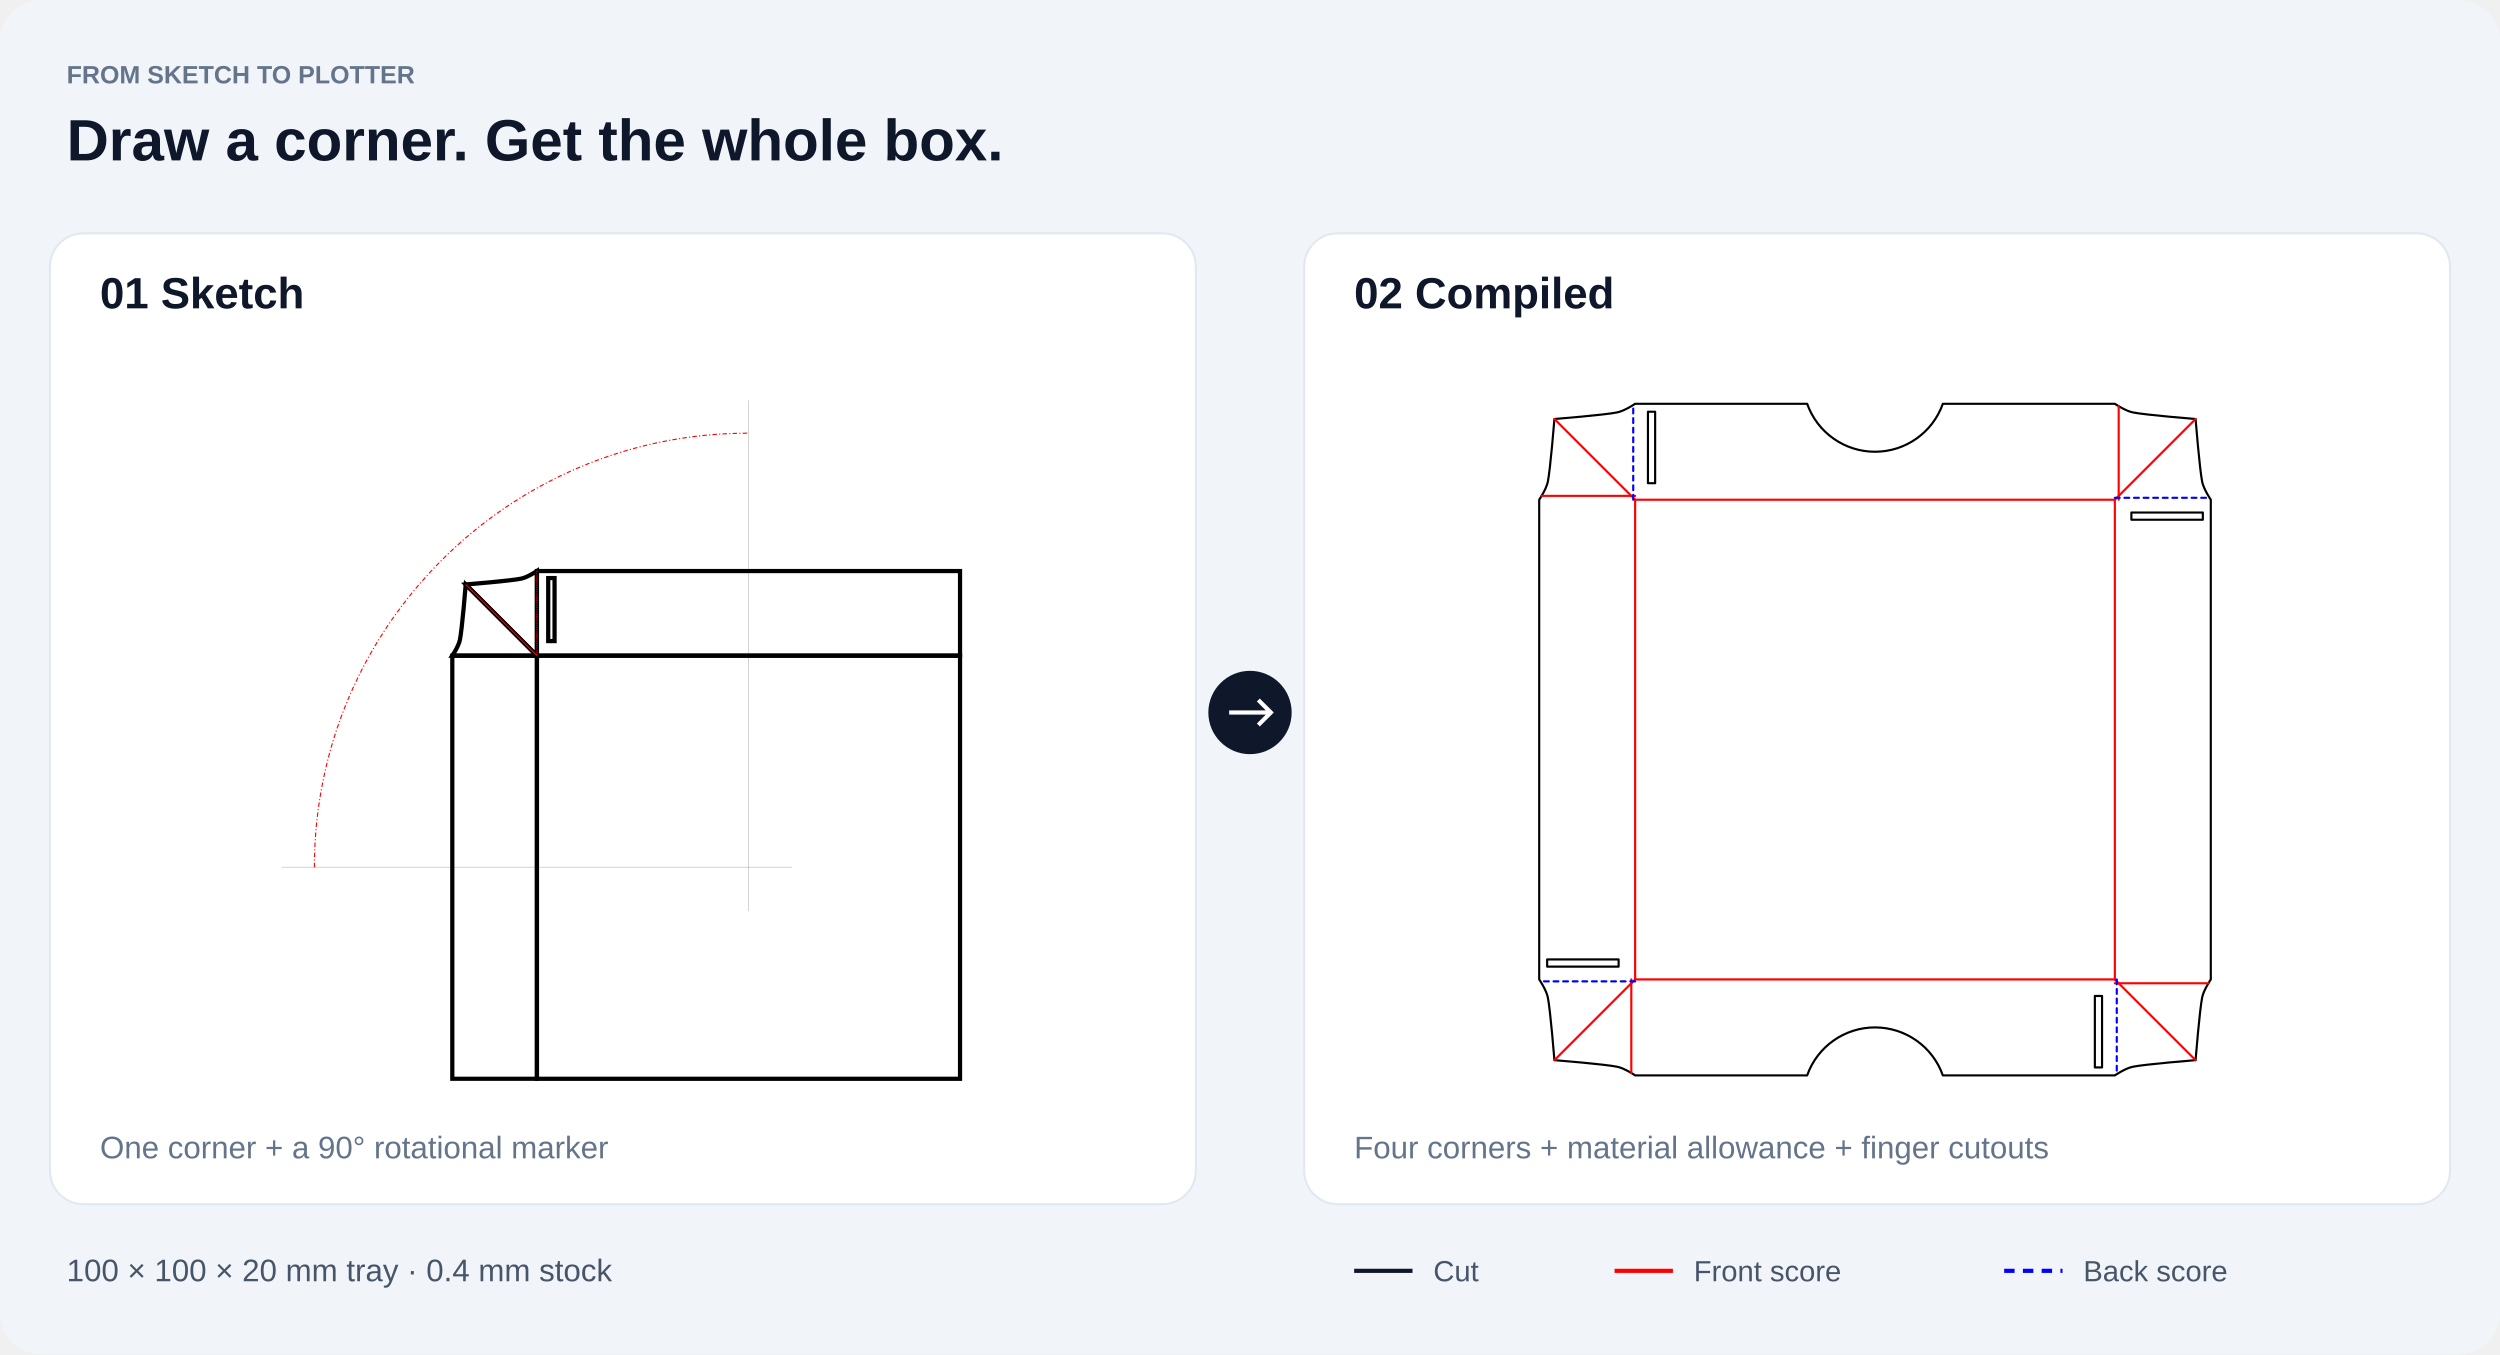
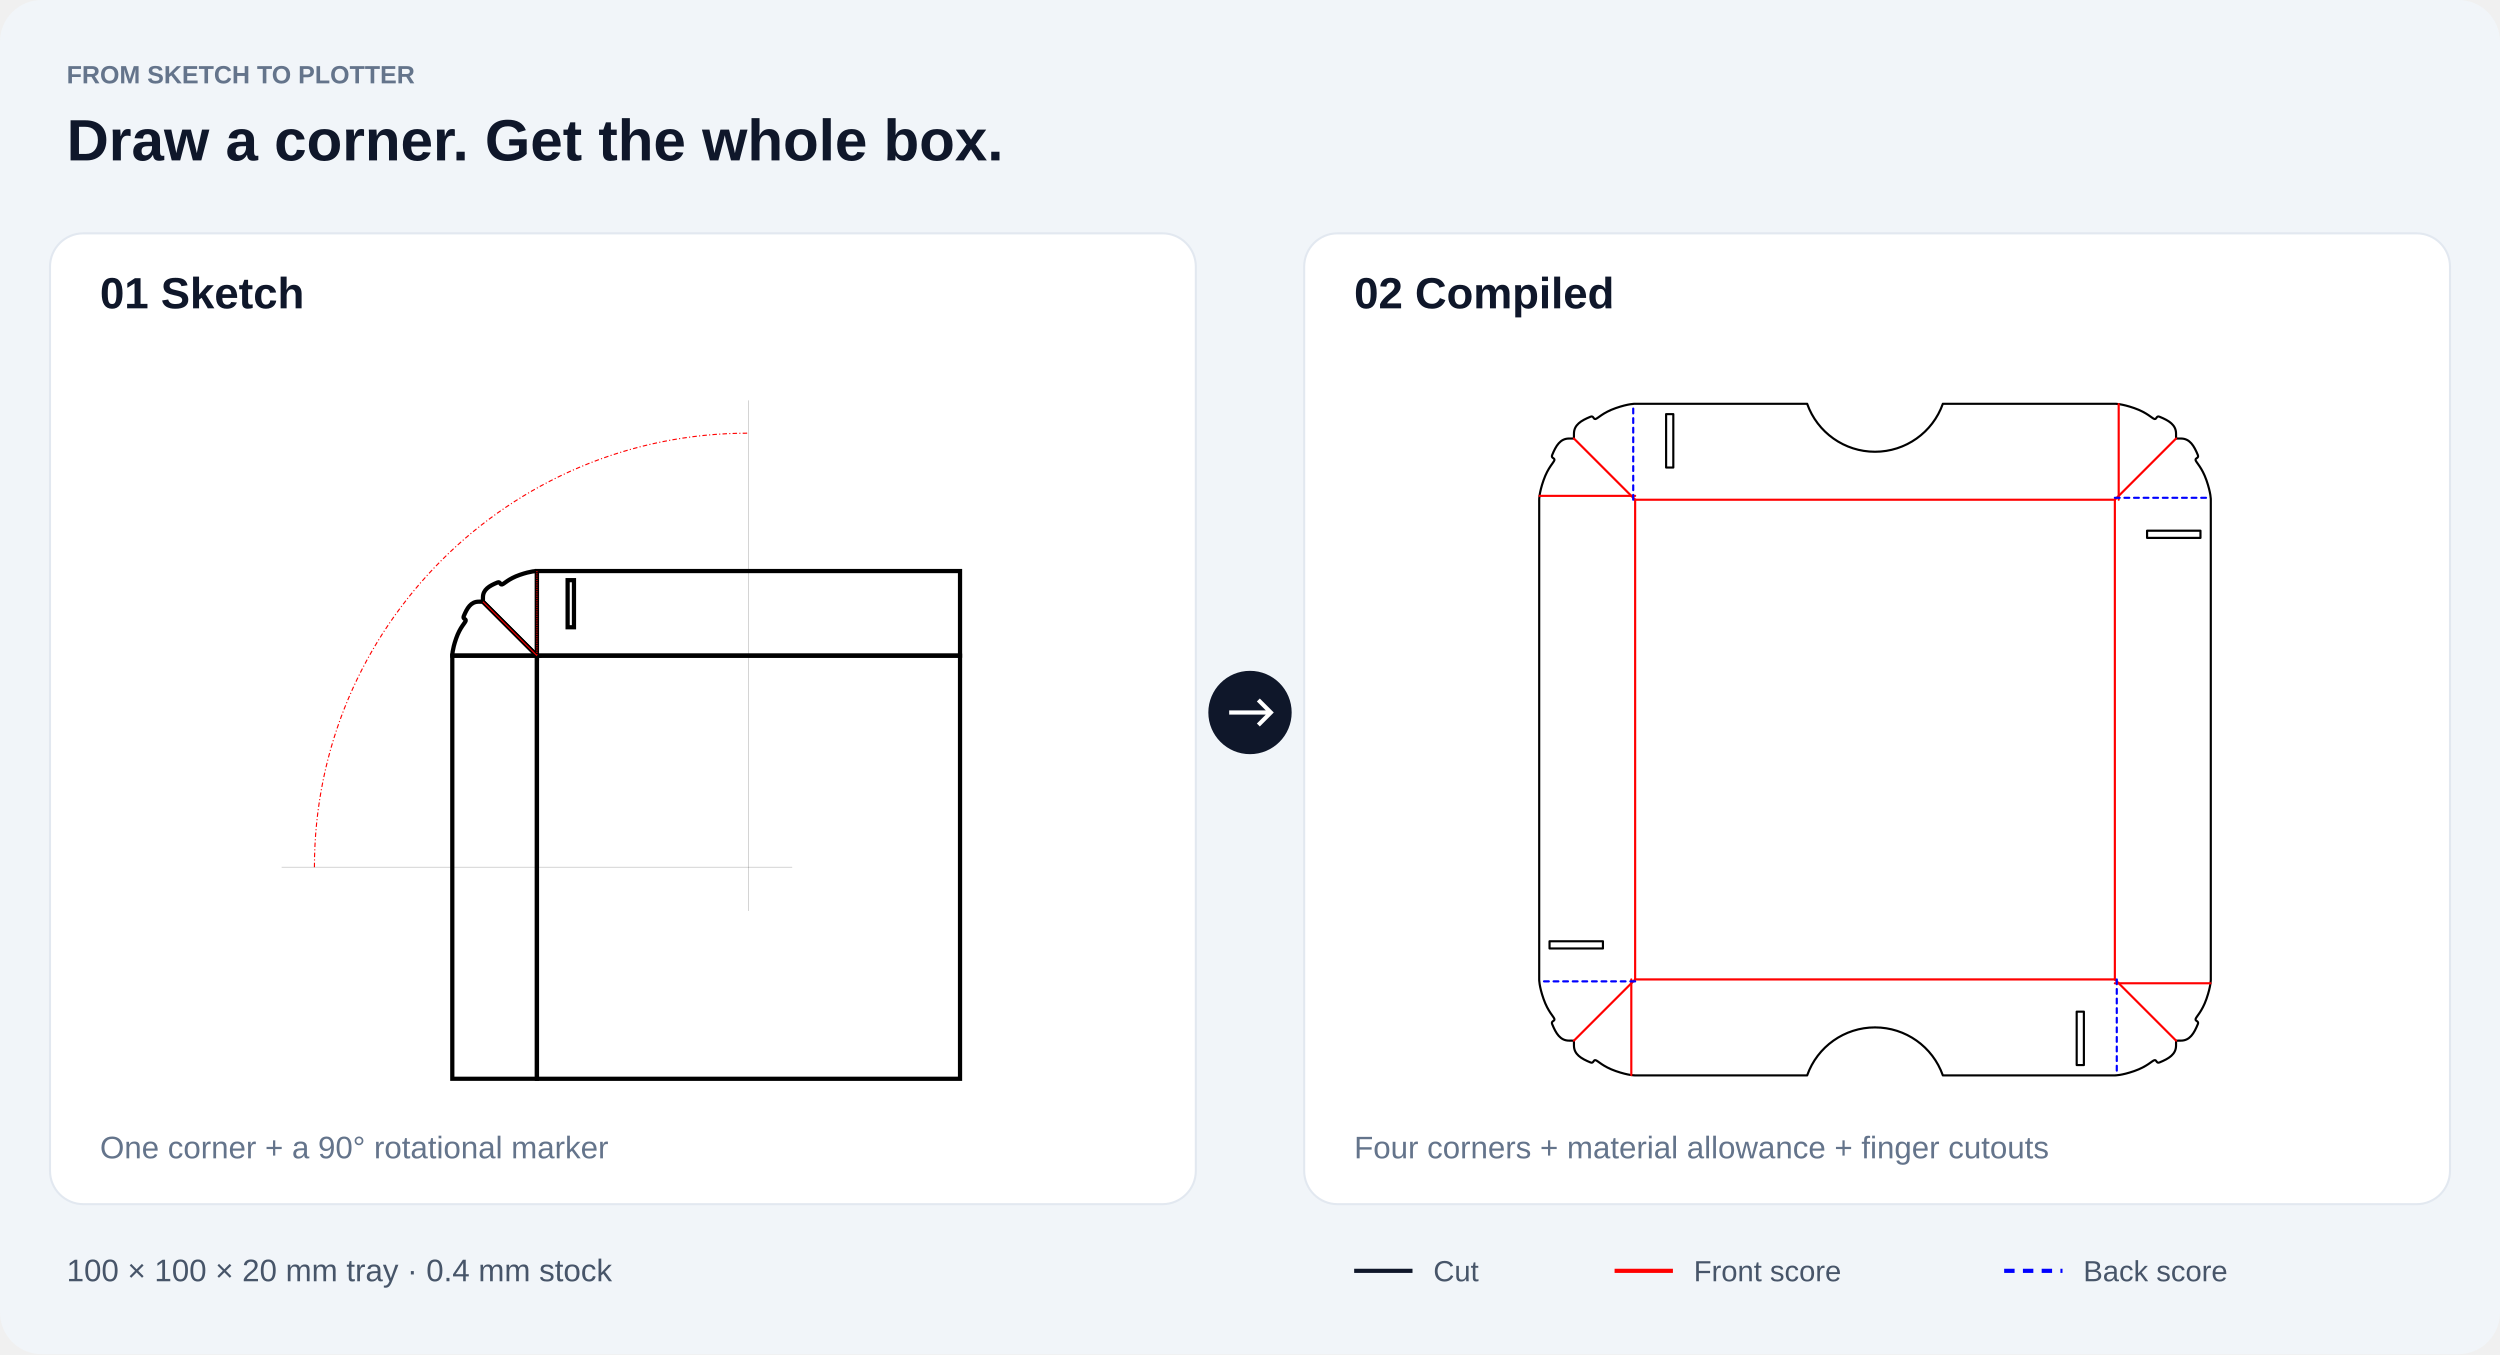
<svg xmlns="http://www.w3.org/2000/svg" xmlns:ns1="https://boxxer.local/ns/1" font-family="Arial, Helvetica, sans-serif" width="1200" height="650" viewBox="0 0 1200 650">
  <rect width="1200" height="650" rx="20" fill="#f1f5f9" />
  <text x="32" y="40" font-size="12" fill="#64748b" font-weight="700">FROM SKETCH TO PLOTTER</text>
  <text x="32" y="77" font-size="28" fill="#0f172a" font-weight="700">Draw a corner. Get the whole box.</text>
  <rect x="24" y="112" width="550" height="466" rx="16" fill="#ffffff" stroke="#e2e8f0" />
  <rect x="626" y="112" width="550" height="466" rx="16" fill="#ffffff" stroke="#e2e8f0" />
  <text x="48" y="148" font-size="21" fill="#0f172a" font-weight="700">01  Sketch</text>
  <text x="650" y="148" font-size="21" fill="#0f172a" font-weight="700">02  Compiled</text>
-   <svg x="48" y="180" width="500" height="350" viewBox="-5.821 -6 172.334 172.334" preserveAspectRatio="xMidYMid meet">
+   <svg x="48" y="180" width="500" height="350" viewBox="-5.821 -6 172.334 172.335" preserveAspectRatio="xMidYMid meet">
    <defs id="defs1">
    </defs>
    <g id="layer1">
-       <rect style="opacity:1;fill:none;stroke:#000000;stroke-width:1;stroke-linecap:square;stroke-linejoin:miter;stroke-dasharray:none;stroke-opacity:1;paint-order:markers fill stroke" id="rect1" width="100" height="100" x="60.514" y="60.334" />
-       <rect style="opacity:1;fill:none;stroke:#000000;stroke-width:1;stroke-linecap:square;stroke-linejoin:miter;stroke-dasharray:none;stroke-opacity:1;paint-order:markers fill stroke" id="rect2" width="100" height="20" x="60.514" y="40.334" />
-       <rect style="opacity:1;fill:none;stroke:#000000;stroke-width:1;stroke-linecap:square;stroke-linejoin:miter;stroke-dasharray:none;stroke-opacity:1;paint-order:markers fill stroke" id="rect3" width="100" height="20" x="-160.334" y="40.514" transform="rotate(-90)" />
-       <path id="rect14" style="opacity:1;fill:none;stroke:#000000;stroke-linecap:square;stroke-linejoin:miter;paint-order:markers fill stroke" d="m 43.689,43.509 c 0,0 10.573,-0.853 13.112,-1.382 1.548,-0.323 3.713,-1.793 3.713,-1.793 v 20 z" />
-       <path id="path14" style="opacity:1;fill:none;stroke:#000000;stroke-linecap:square;stroke-linejoin:miter;paint-order:markers fill stroke" d="m 43.689,43.509 c 0,0 -0.853,10.573 -1.382,13.112 -0.323,1.548 -1.793,3.713 -1.793,3.713 h 20 z" />
-       <rect style="opacity:1;fill:none;stroke:#000000;stroke-width:1;stroke-linejoin:miter;paint-order:markers fill stroke" id="rect15" width="1.5" height="14.896" x="63.182" y="41.993" />
-       <path style="fill:none;stroke:#ff0000;stroke-width:0.265px;stroke-linecap:butt;stroke-linejoin:miter;stroke-opacity:1;opacity:1" d="m 60.514,60.334 -16.825,-16.825 z" id="path2" />
-       <path style="fill:none;stroke:#ff0000;stroke-width:0.265px;stroke-linecap:butt;stroke-linejoin:miter;stroke-dasharray:0.265, 0.265;stroke-dashoffset:0;stroke-opacity:1;opacity:1" d="m 60.514,40.334 v 20 z" id="path3" />
+       <path id="path4" style="opacity:1;fill:none;stroke:#000000;stroke-linecap:square;stroke-linejoin:miter;paint-order:markers fill stroke" d="M 47.753,47.574 60.513,60.334 H 40.513 c 0,0 -0.042,-1.336 0.903,-4.05 0.945,-2.714 2.167,-3.723 2.27,-4.215 0.1,-0.477 -0.75,-0.371 -0.472,-1.047 0.802,-1.951 1.68,-3.446 3.538,-3.446 z" />
+       <path id="rect14" style="opacity:1;fill:none;stroke:#000000;stroke-linecap:square;stroke-linejoin:miter;paint-order:markers fill stroke" d="M 47.753,47.574 60.513,60.334 V 40.334 c 0,0 -1.336,-0.042 -4.05,0.903 -2.714,0.945 -3.723,2.167 -4.215,2.27 -0.477,0.1 -0.371,-0.75 -1.047,-0.472 -1.951,0.802 -3.446,1.68 -3.446,3.538 z" />
+       <path style="opacity:1;fill:none;stroke:#000000;stroke-width:1;stroke-linecap:square;stroke-linejoin:miter;stroke-dasharray:none;stroke-opacity:1;paint-order:markers fill stroke" id="rect1" d="M 60.513,60.334 L 160.514,60.334 L 160.514,160.335 L 60.513,160.335 L 60.513,60.334" />
+       <path style="opacity:1;fill:none;stroke:#000000;stroke-width:1;stroke-linecap:square;stroke-linejoin:miter;stroke-dasharray:none;stroke-opacity:1;paint-order:markers fill stroke" id="rect2" d="M 60.513,40.334 L 160.514,40.334 L 160.514,60.334 L 60.513,60.334 L 60.513,40.334" />
+       <path style="opacity:1;fill:none;stroke:#000000;stroke-width:1;stroke-linecap:square;stroke-linejoin:miter;stroke-dasharray:none;stroke-opacity:1;paint-order:markers fill stroke" id="rect3" transform="rotate(-90)" d="M -160.335,40.513 L -60.334,40.513 L -60.334,60.513 L -160.335,60.513 L -160.335,40.513" />
+       <rect style="opacity:1;fill:none;stroke:#000000;stroke-width:1;stroke-linejoin:miter;paint-order:markers fill stroke" id="rect15" width="1.5" height="11.13" x="67.77" y="42.489" />
+       <path style="opacity:1;fill:none;stroke:#ff0000;stroke-width:0.265px;stroke-linecap:butt;stroke-linejoin:miter;stroke-opacity:1" d="M 60.513,60.334 47.753,47.574 60.513,60.334" id="path2" />
+       <path style="fill:none;stroke:#ff0000;stroke-width:0.265px;stroke-linecap:butt;stroke-linejoin:miter;stroke-dasharray:0.265, 0.265;stroke-dashoffset:0;stroke-opacity:1;opacity:1" d="M 60.513,40.334 L 60.513,60.334 L 60.513,40.334" id="path3" />
      <path style="fill:none;stroke:#ff0000;stroke-width:0.265;stroke-linejoin:miter;stroke-dasharray:1.06, 0.53, 0.265, 0.53;stroke-dashoffset:0;stroke-opacity:1;paint-order:markers fill stroke" id="path6" d="M 7.926,110.334 A 102.587,102.587 0 0 1 110.514,7.747" />
      <path style="fill:none;stroke:#000000;stroke-width:0.165;stroke-linecap:butt;stroke-linejoin:miter;stroke-opacity:1;opacity:0.241;stroke-dasharray:none" d="M 110.514,0 V 120.668" id="path7" />
      <path style="fill:none;stroke:#000000;stroke-width:0.165;stroke-linecap:butt;stroke-linejoin:miter;stroke-opacity:1;opacity:0.241;stroke-dasharray:none" d="M 0.179,110.334 H 120.848" id="path8" />
    </g>
  </svg>
  <svg x="650" y="180" width="500" height="350" viewBox="4 4 152.001 152.001" preserveAspectRatio="xMidYMid meet">
    <g id="boxxer-cuts" stroke="#000000" fill="none" stroke-width="0.45" stroke-linejoin="round" stroke-linecap="round">
-       <path id="cut-0" d="M 30,10 L 65.858,10 A 15.0,15.0 0.0 0,0 94.142,10 L 130,10 C 130,10 132.166,11.47 133.714,11.793 C 136.253,12.323 146.826,13.175 146.826,13.175 C 146.826,13.175 147.678,23.748 148.208,26.287 C 148.531,27.835 150.001,30 150.001,30 L 150.001,130 C 150.001,130 148.531,132.166 148.208,133.714 C 147.678,136.253 146.825,146.826 146.825,146.826 C 146.825,146.826 136.253,147.678 133.713,148.208 C 132.165,148.531 130,150.001 130,150.001 L 94.142,150.001 A 15.0,15.0 0.0 0,0 65.858,150.001 L 30,150.001 C 30,150.001 27.835,148.531 26.287,148.208 C 23.748,147.678 13.175,146.825 13.175,146.825 C 13.175,146.825 12.322,136.253 11.793,133.713 C 11.47,132.165 10,130 10,130 L 10,30 C 10,30 11.47,27.835 11.793,26.287 C 12.323,23.748 13.175,13.175 13.175,13.175 C 13.175,13.175 23.748,12.322 26.287,11.793 C 27.835,11.47 30,10 30,10" />
-       <path id="internal-rect15" d="M 32.669,11.659 L 34.169,11.659 L 34.169,26.555 L 32.669,26.555 L 32.669,11.659" ns1:panel="rect2" ns1:source-id="rect15" />
-       <path id="internal-rect15-rotate-3" d="M 11.659,127.332 L 11.659,125.832 L 26.555,125.832 L 26.555,127.332 L 11.659,127.332" ns1:panel="rect3" ns1:source-id="rect15-rotate-3" />
-       <path id="internal-rect15-rotate-1" d="M 148.341,32.669 L 148.341,34.169 L 133.446,34.169 L 133.446,32.669 L 148.341,32.669" ns1:panel="rect2-rotate-1" ns1:source-id="rect15-rotate-1" />
-       <path id="internal-rect15-rotate-2" d="M 127.332,148.341 L 125.832,148.341 L 125.832,133.446 L 127.332,133.446 L 127.332,148.341" ns1:panel="rect2-rotate-2" ns1:source-id="rect15-rotate-2" />
+       <path id="cut-0" d="M 10,30 C 10,30 9.958,28.665 10.903,25.951 C 11.848,23.237 13.07,22.228 13.173,21.736 C 13.272,21.259 12.422,21.366 12.7,20.689 C 13.502,18.739 14.38,17.244 16.239,17.244 L 17.24,17.24 L 17.244,16.239 C 17.244,14.38 18.739,13.502 20.689,12.7 C 21.366,12.422 21.259,13.272 21.736,13.173 C 22.228,13.07 23.237,11.848 25.951,10.903 C 28.665,9.958 30,10 30,10 L 65.858,10 A 15.0,15.0 0.0 0,0 94.143,10 L 130.001,10 C 130.001,10 131.336,9.958 134.05,10.903 C 136.764,11.848 137.773,13.07 138.265,13.173 C 138.742,13.272 138.635,12.422 139.312,12.7 C 141.262,13.502 142.757,14.38 142.757,16.239 L 142.761,17.24 L 143.762,17.244 C 145.62,17.244 146.499,18.739 147.301,20.689 C 147.579,21.366 146.729,21.259 146.828,21.736 C 146.931,22.228 148.153,23.237 149.098,25.951 C 150.043,28.665 150.001,30 150.001,30 L 150.001,130.001 C 150.001,130.001 150.043,131.336 149.098,134.05 C 148.153,136.764 146.931,137.773 146.828,138.265 C 146.729,138.742 147.579,138.635 147.301,139.312 C 146.499,141.262 145.62,142.757 143.762,142.757 L 142.761,142.761 L 142.757,143.762 C 142.757,145.62 141.262,146.499 139.312,147.301 C 138.635,147.579 138.742,146.729 138.265,146.828 C 137.773,146.931 136.764,148.153 134.05,149.098 C 131.336,150.043 130.001,150.001 130.001,150.001 L 94.143,150.001 A 15.0,15.0 0.0 0,0 65.858,150.001 L 30,150.001 C 30,150.001 28.665,150.043 25.951,149.098 C 23.237,148.153 22.228,146.931 21.736,146.828 C 21.259,146.729 21.366,147.579 20.689,147.301 C 18.739,146.499 17.244,145.62 17.244,143.762 L 17.24,142.761 L 16.239,142.757 C 14.38,142.757 13.502,141.262 12.7,139.312 C 12.422,138.635 13.272,138.742 13.173,138.265 C 13.07,137.773 11.848,136.764 10.903,134.05 C 9.958,131.336 10,130.001 10,130.001 L 10,30" />
+       <path id="internal-rect15" d="M 36.456,12.155 L 37.956,12.155 L 37.956,23.285 L 36.456,23.285 L 36.456,12.155" ns1:panel="rect2" ns1:source-id="rect15" />
+       <path id="internal-rect15-rotate-3" d="M 12.155,123.544 L 12.155,122.044 L 23.285,122.044 L 23.285,123.544 L 12.155,123.544" ns1:panel="rect3" ns1:source-id="rect15-rotate-3" />
+       <path id="internal-rect15-rotate-1" d="M 147.846,36.456 L 147.846,37.956 L 136.716,37.956 L 136.716,36.456 L 147.846,36.456" ns1:panel="rect2-rotate-1" ns1:source-id="rect15-rotate-1" />
+       <path id="internal-rect15-rotate-2" d="M 123.544,147.846 L 122.044,147.846 L 122.044,136.716 L 123.544,136.716 L 123.544,147.846" ns1:panel="rect2-rotate-2" ns1:source-id="rect15-rotate-2" />
    </g>
    <g id="boxxer-scores" stroke="#ff0000" fill="none" stroke-width="0.45" stroke-linejoin="round" stroke-linecap="round">
-       <path id="fold-0" d="M 30,30 L 130,30" ns1:panels="rect1 rect2" ns1:angle="90" ns1:score-side="front" />
-       <path id="fold-1" d="M 30,130 L 30,30" ns1:panels="rect1 rect3" ns1:angle="90" ns1:score-side="front" />
-       <path id="fold-2" d="M 130,30 L 130,130" ns1:panels="rect1 rect2-rotate-1" ns1:angle="90" ns1:score-side="front" />
-       <path id="fold-3" d="M 130,130 L 30,130" ns1:panels="rect1 rect2-rotate-2" ns1:angle="90" ns1:score-side="front" />
-       <path id="fold-5" d="M 130.8,10.502 L 130.8,30" ns1:panels="rect2 path14-rotate-1" ns1:angle="90" ns1:score-side="front" />
-       <path id="fold-6" d="M 10.502,29.2 L 30,29.2" ns1:panels="rect3 path14" ns1:angle="90" ns1:score-side="front" />
-       <path id="fold-8" d="M 30,30 L 13.175,13.175" ns1:panels="rect14 path14" ns1:angle="180" ns1:score-side="front" />
-       <path id="fold-10" d="M 149.499,130.8 L 130.001,130.8" ns1:panels="rect2-rotate-1 path14-rotate-2" ns1:angle="90" ns1:score-side="front" />
-       <path id="fold-11" d="M 130.001,30 L 146.826,13.175" ns1:panels="rect14-rotate-1 path14-rotate-1" ns1:angle="180" ns1:score-side="front" />
-       <path id="fold-13" d="M 29.2,149.499 L 29.2,130.001" ns1:panels="rect2-rotate-2 path14-rotate-3" ns1:angle="90" ns1:score-side="front" />
-       <path id="fold-14" d="M 130,130.001 L 146.825,146.826" ns1:panels="rect14-rotate-2 path14-rotate-2" ns1:angle="180" ns1:score-side="front" />
-       <path id="fold-15" d="M 30,130 L 13.175,146.825" ns1:panels="rect14-rotate-3 path14-rotate-3" ns1:angle="180" ns1:score-side="front" />
+       <path id="fold-0" d="M 17.24,17.24 L 30,30" ns1:panels="path4 rect14" ns1:angle="180" ns1:score-side="front" />
+       <path id="fold-1" d="M 30,29.2 L 10.066,29.2" ns1:panels="path4 rect3" ns1:angle="90" ns1:score-side="front" />
+       <path id="fold-3" d="M 30,30 L 130.001,30" ns1:panels="rect1 rect2" ns1:angle="90" ns1:score-side="front" />
+       <path id="fold-4" d="M 30,130.001 L 30,30" ns1:panels="rect1 rect3" ns1:angle="90" ns1:score-side="front" />
+       <path id="fold-5" d="M 130.001,30 L 130.001,130.001" ns1:panels="rect1 rect2-rotate-1" ns1:angle="90" ns1:score-side="front" />
+       <path id="fold-6" d="M 130.001,130.001 L 30,130.001" ns1:panels="rect1 rect2-rotate-2" ns1:angle="90" ns1:score-side="front" />
+       <path id="fold-7" d="M 130.801,10.066 L 130.801,30" ns1:panels="rect2 path4-rotate-1" ns1:angle="90" ns1:score-side="front" />
+       <path id="fold-9" d="M 142.761,17.24 L 130.001,30" ns1:panels="path4-rotate-1 rect14-rotate-1" ns1:angle="180" ns1:score-side="front" />
+       <path id="fold-11" d="M 149.935,130.801 L 130.001,130.801" ns1:panels="rect2-rotate-1 path4-rotate-2" ns1:angle="90" ns1:score-side="front" />
+       <path id="fold-12" d="M 142.761,142.761 L 130.001,130.001" ns1:panels="path4-rotate-2 rect14-rotate-2" ns1:angle="180" ns1:score-side="front" />
+       <path id="fold-14" d="M 29.2,149.935 L 29.2,130.001" ns1:panels="rect2-rotate-2 path4-rotate-3" ns1:angle="90" ns1:score-side="front" />
+       <path id="fold-15" d="M 17.24,142.761 L 30,130.001" ns1:panels="path4-rotate-3 rect14-rotate-3" ns1:angle="180" ns1:score-side="front" />
    </g>
    <g id="boxxer-scores-back" stroke="#0000ff" fill="none" stroke-width="0.45" stroke-dasharray="1,1" stroke-linejoin="round" stroke-linecap="round">
-       <path id="fold-4" d="M 29.6,30 L 29.6,10.258" ns1:panels="rect2 rect14" ns1:angle="-180" ns1:score-side="back" />
-       <path id="fold-7" d="M 30,130.4 L 10.258,130.4" ns1:panels="rect3 rect14-rotate-3" ns1:angle="-180" ns1:score-side="back" />
-       <path id="fold-9" d="M 130.001,29.6 L 149.742,29.6" ns1:panels="rect2-rotate-1 rect14-rotate-1" ns1:angle="-180" ns1:score-side="back" />
-       <path id="fold-12" d="M 130.4,130.001 L 130.4,149.742" ns1:panels="rect2-rotate-2 rect14-rotate-2" ns1:angle="-180" ns1:score-side="back" />
+       <path id="fold-2" d="M 29.6,30 L 29.6,10.02" ns1:panels="rect14 rect2" ns1:angle="-180" ns1:score-side="back" />
+       <path id="fold-8" d="M 30,130.401 L 10.02,130.401" ns1:panels="rect3 rect14-rotate-3" ns1:angle="-180" ns1:score-side="back" />
+       <path id="fold-10" d="M 130.001,29.6 L 149.981,29.6" ns1:panels="rect14-rotate-1 rect2-rotate-1" ns1:angle="-180" ns1:score-side="back" />
+       <path id="fold-13" d="M 130.401,130.001 L 130.401,149.981" ns1:panels="rect14-rotate-2 rect2-rotate-2" ns1:angle="-180" ns1:score-side="back" />
    </g>
  </svg>
  <circle cx="600" cy="342" r="20" fill="#0f172a" />
  <path d="M590 342 H610 M604 336 L610 342 L604 348" fill="none" stroke="#ffffff" stroke-width="2" />
  <text x="48" y="556" font-size="15" fill="#64748b" font-weight="400">One corner + a 90° rotational marker</text>
  <text x="650" y="556" font-size="15" fill="#64748b" font-weight="400">Four corners + material allowance + finger cutouts</text>
  <text x="32" y="615" font-size="15" fill="#475569" font-weight="400">100 × 100 × 20 mm tray · 0.4 mm stock</text>
  <line x1="650" y1="610" x2="678" y2="610" stroke="#0f172a" stroke-width="2" />
  <text x="688" y="615" font-size="14" fill="#475569" font-weight="400">Cut</text>
  <line x1="775" y1="610" x2="803" y2="610" stroke="#ff0000" stroke-width="2" />
  <text x="813" y="615" font-size="14" fill="#475569" font-weight="400">Front score</text>
  <line x1="962" y1="610" x2="990" y2="610" stroke="#0000ff" stroke-width="2" stroke-dasharray="5 4" />
  <text x="1000" y="615" font-size="14" fill="#475569" font-weight="400">Back score</text>
</svg>
